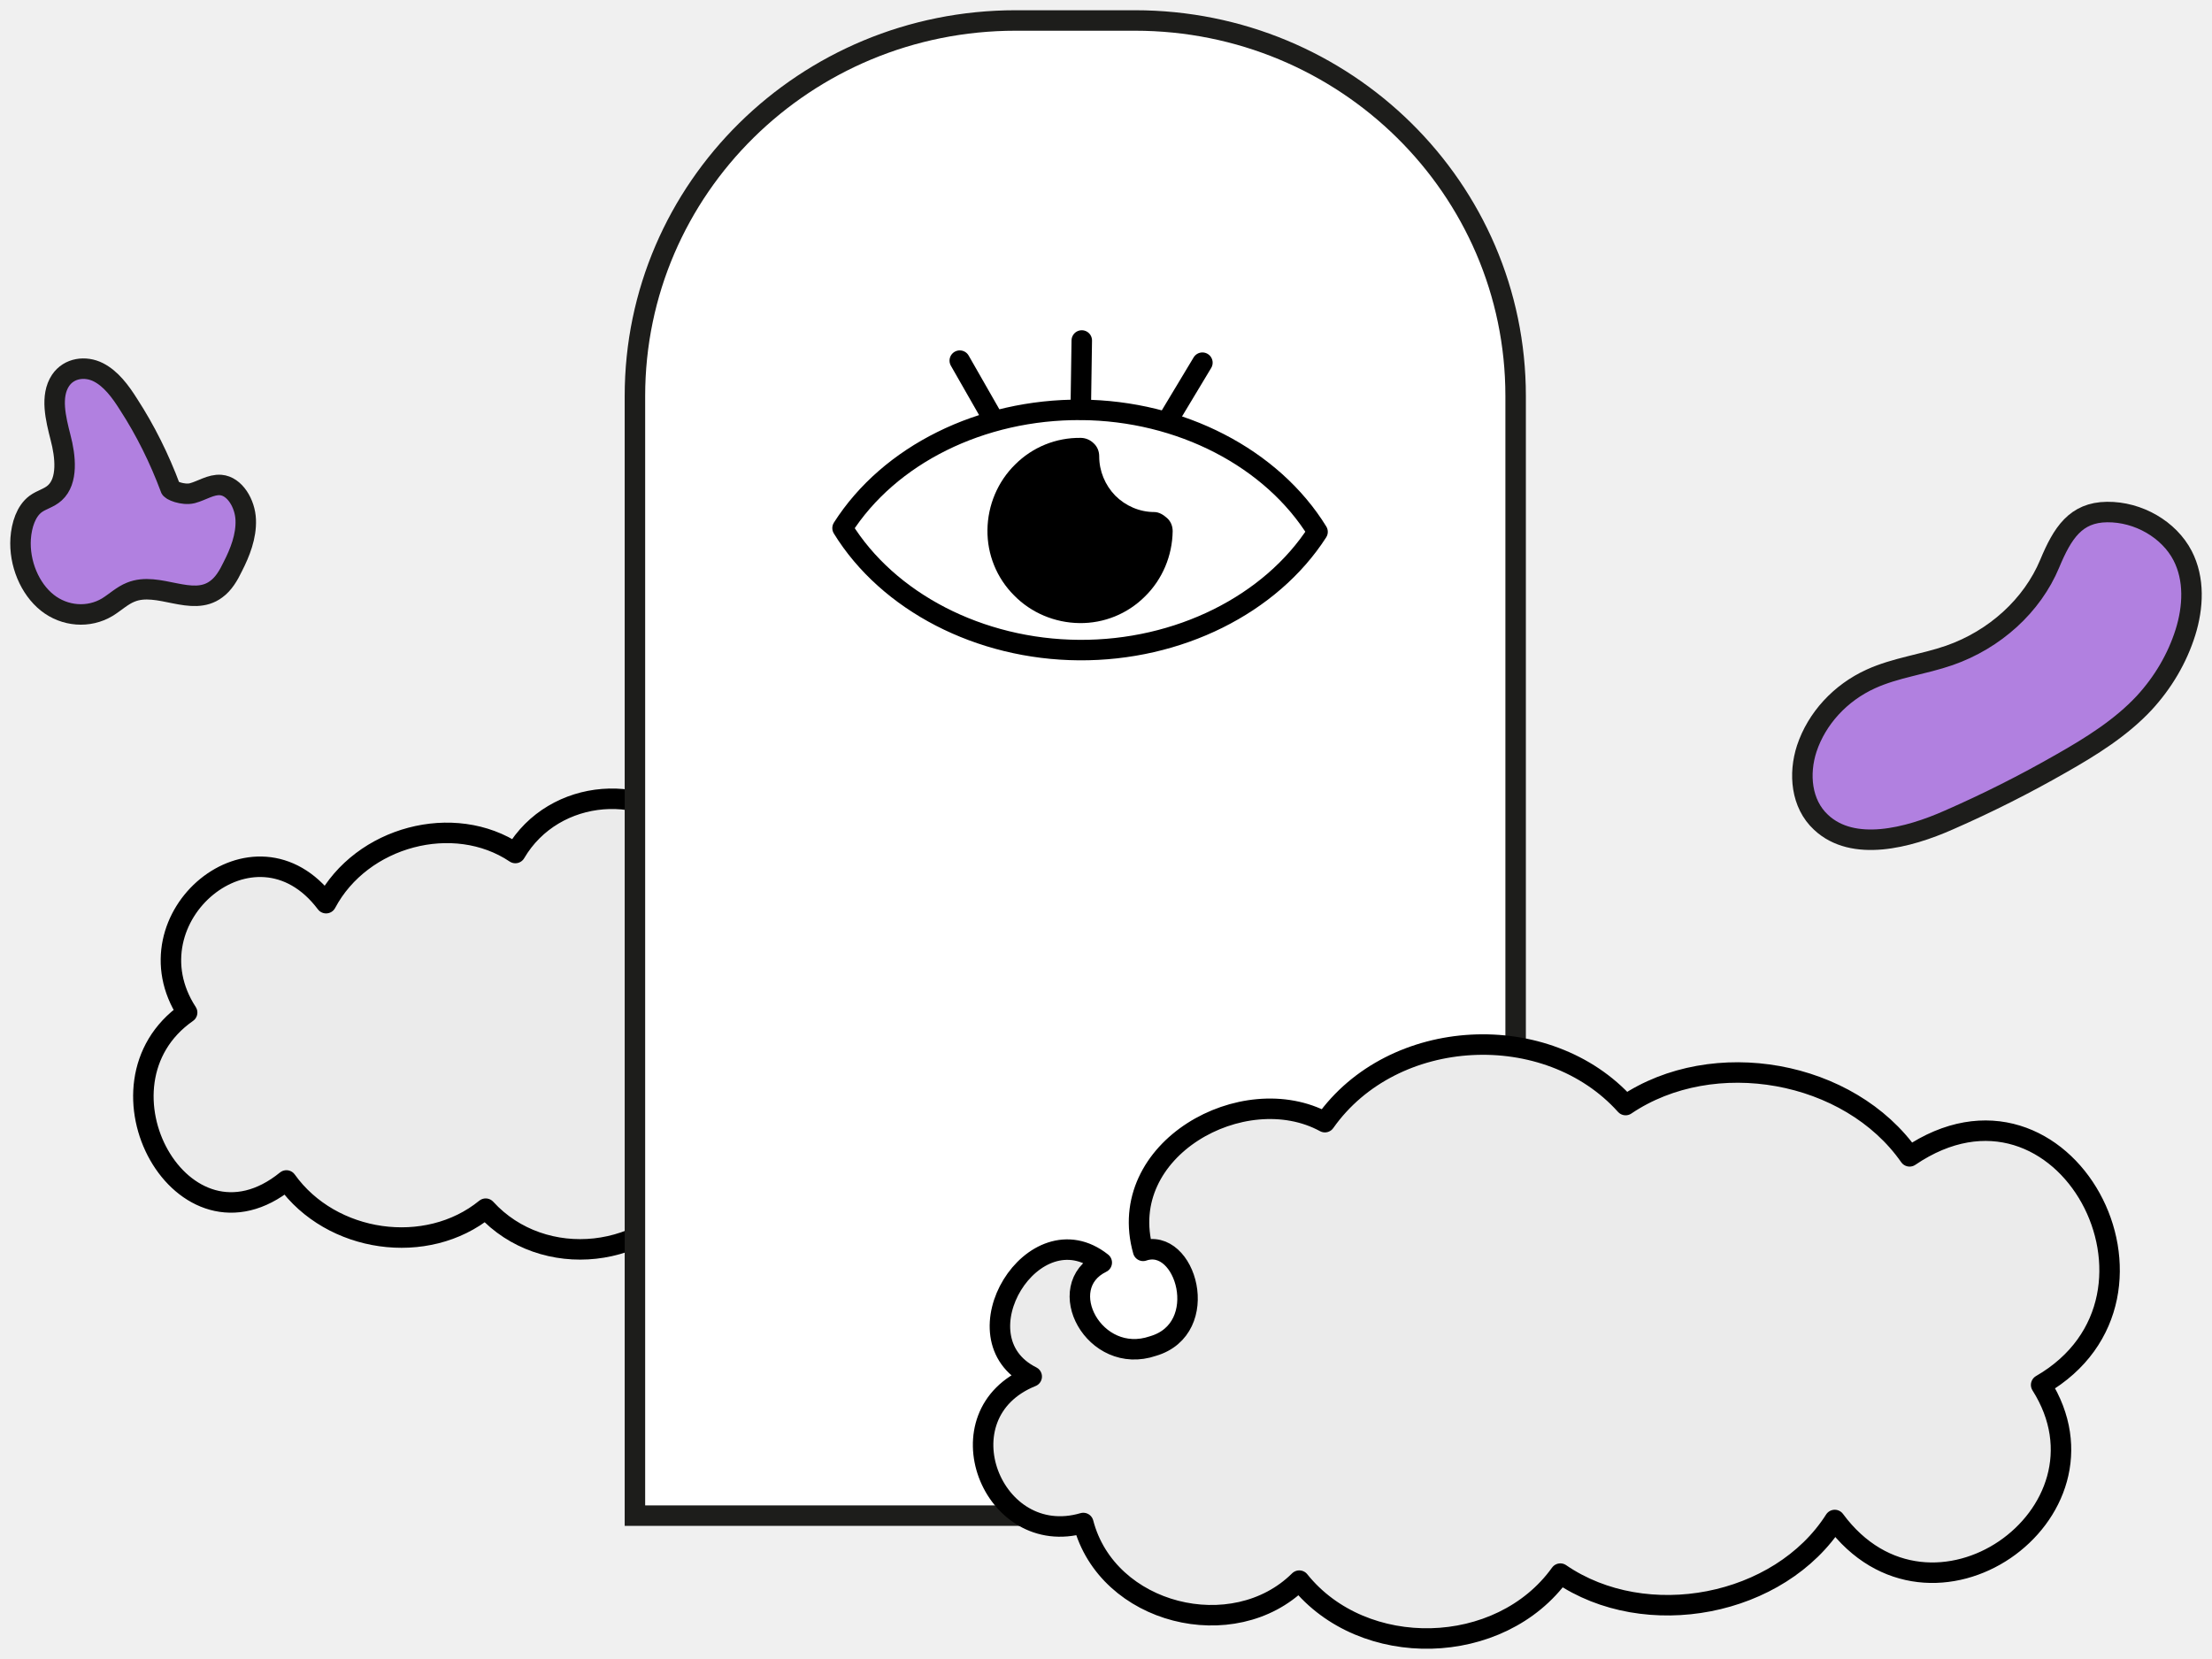
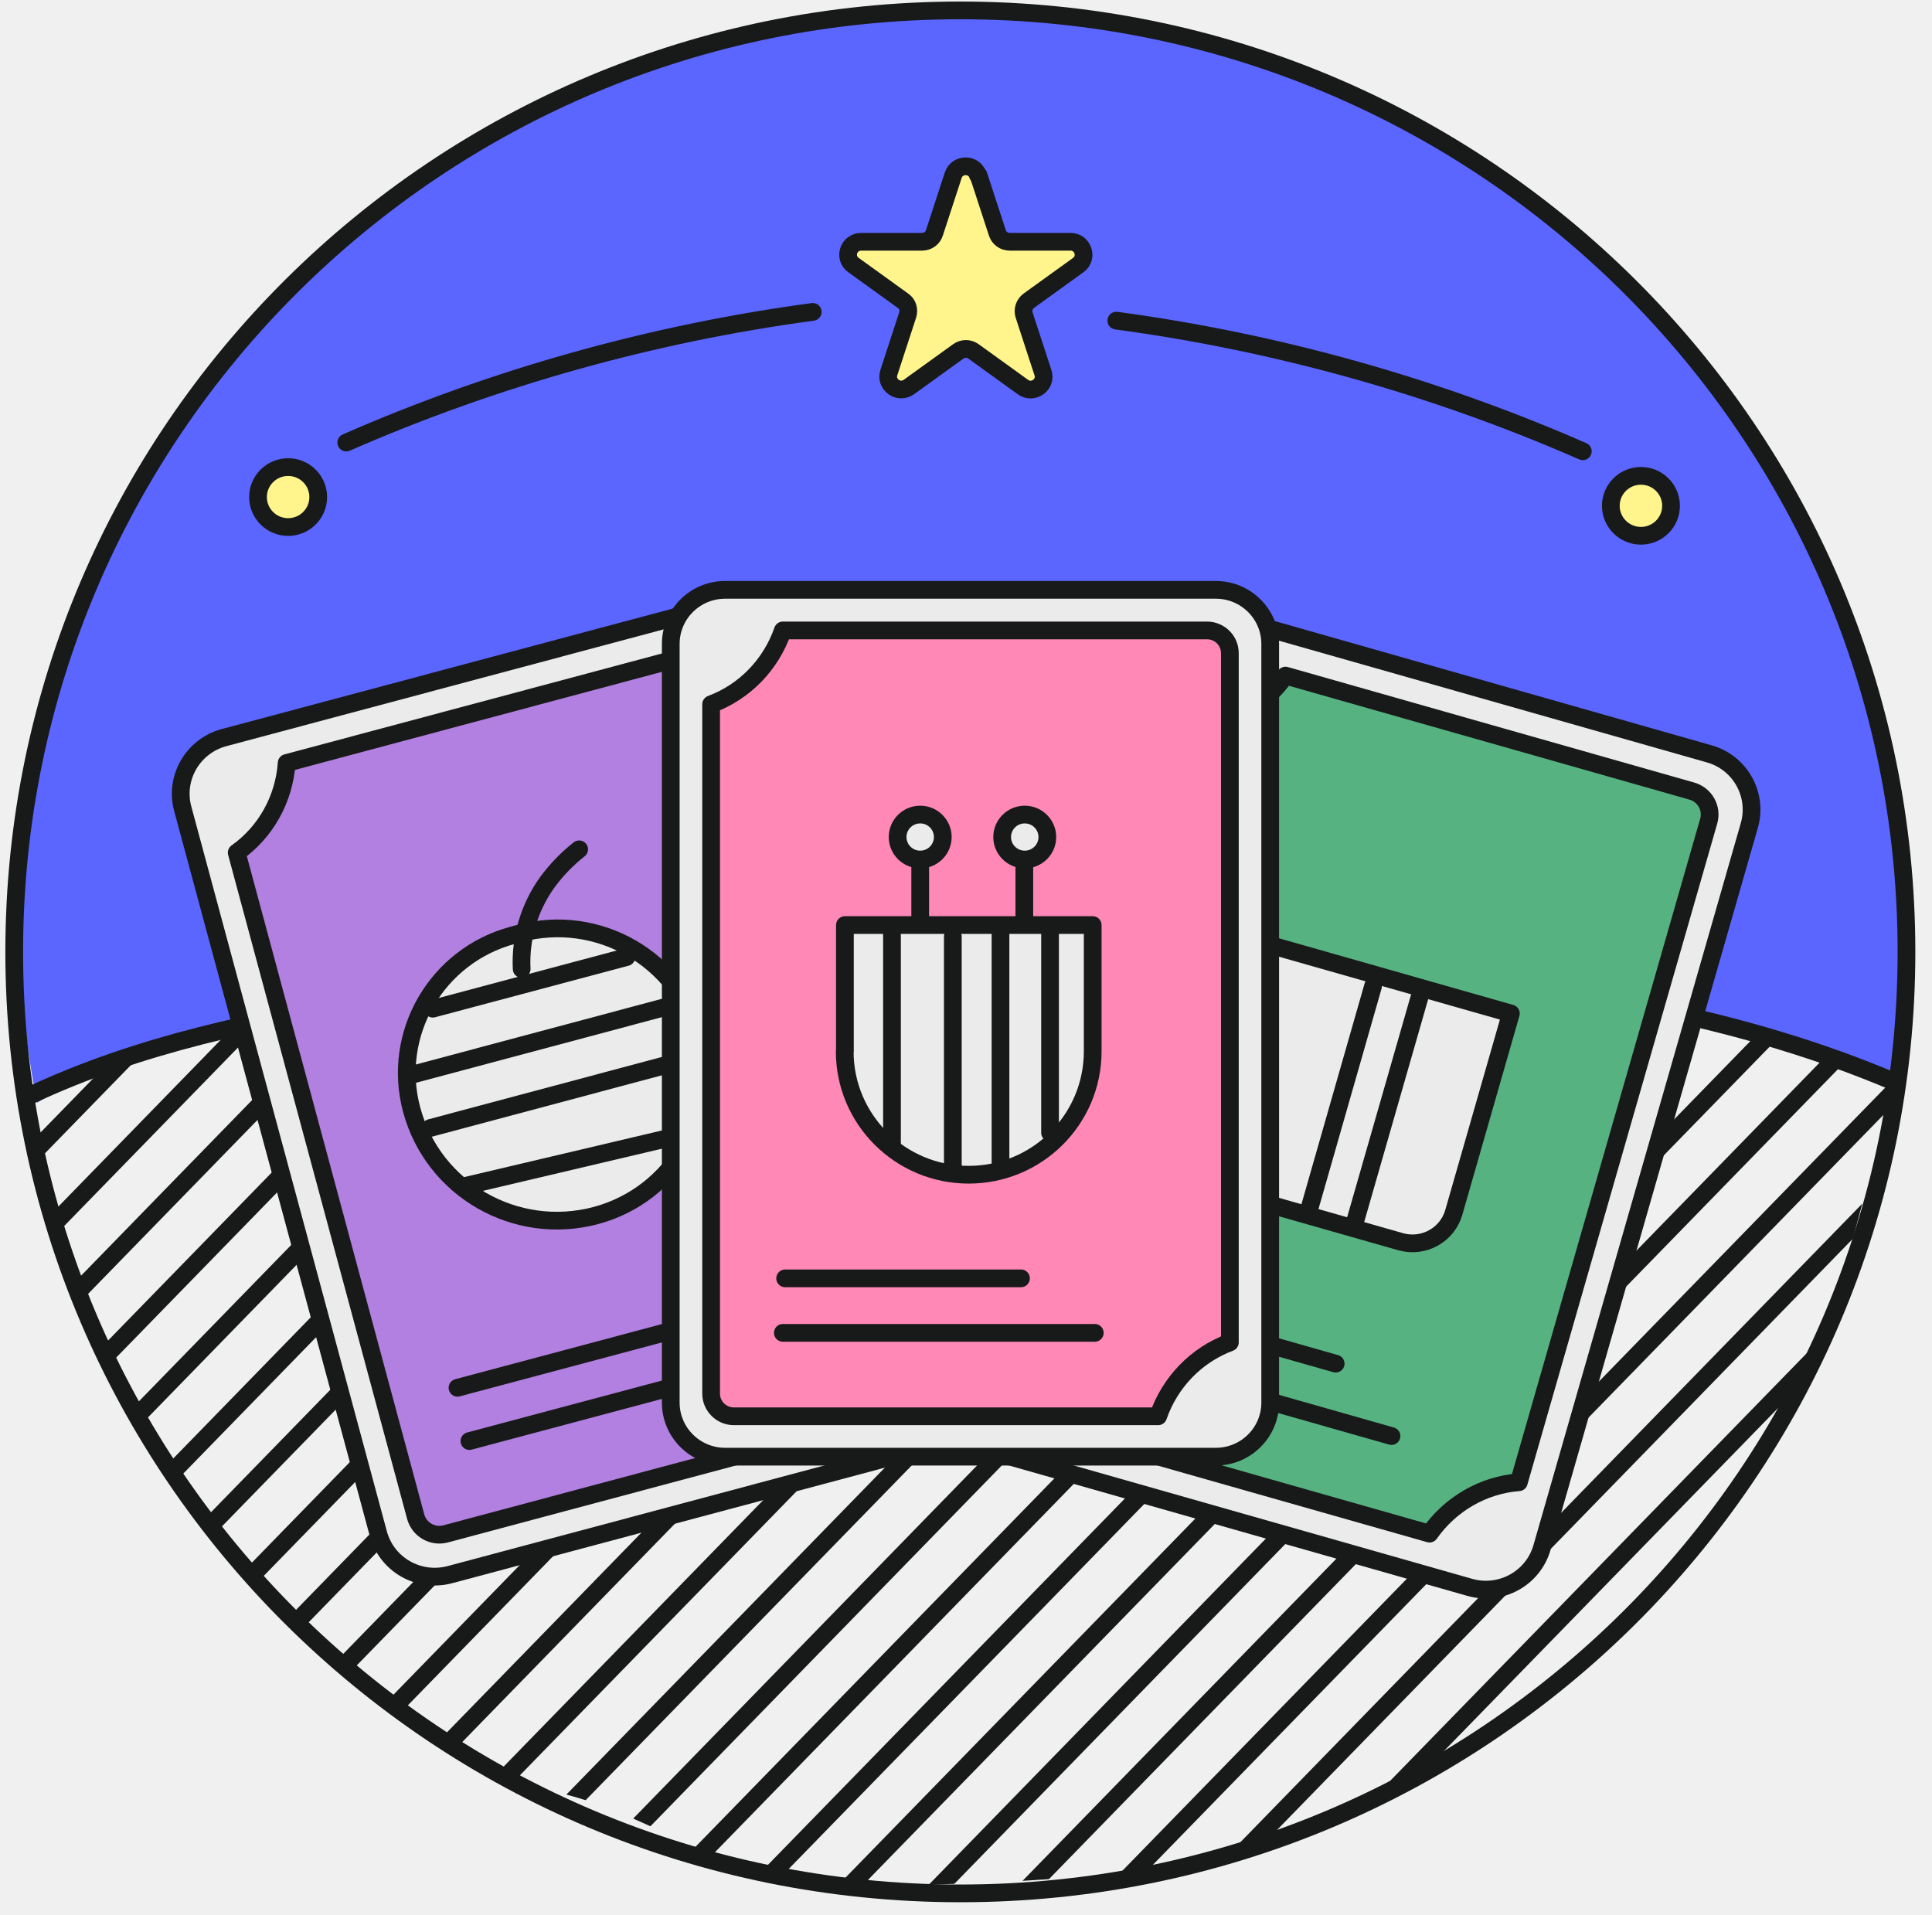
- <svg xmlns="http://www.w3.org/2000/svg" width="108" height="81" viewBox="0 0 108 81" fill="none">
-   <path d="M8.319 23.826C7.778 22.381 7.098 21.009 6.279 19.747C5.877 19.106 5.413 18.484 4.795 18.173C4.176 17.863 3.373 17.954 2.955 18.576C2.445 19.344 2.723 20.442 2.955 21.356C3.202 22.289 3.326 23.478 2.677 24.064C2.399 24.32 2.028 24.393 1.734 24.612C1.27 24.96 1.054 25.637 1.008 26.295C0.93 27.503 1.456 28.746 2.306 29.423C3.156 30.1 4.331 30.192 5.243 29.643C5.629 29.405 5.969 29.076 6.387 28.911C7.732 28.362 9.37 29.661 10.56 28.765C10.916 28.509 11.163 28.088 11.364 27.667C11.72 26.972 12.029 26.186 11.998 25.381C11.967 24.576 11.457 23.734 10.777 23.68C10.297 23.643 9.865 23.954 9.386 24.082C8.937 24.192 8.303 23.936 8.319 23.826Z" fill="#B180E0" stroke="#1D1D1B" stroke-miterlimit="10" />
-   <path d="M41.27 52.26C43.677 54.131 46.152 49.216 43.459 47.941C46.556 46.393 44.519 41.495 41.456 42.651C40.479 39.318 36.136 38.399 34.016 40.916C31.71 38.093 27.047 38.433 25.162 41.648C22.166 39.641 17.655 40.831 15.921 44.097C12.437 39.471 6.124 44.811 9.137 49.437C4.088 52.958 8.919 61.751 13.985 57.635C16.173 60.696 20.836 61.359 23.714 59.013C26.508 62.074 31.76 61.53 33.915 57.856C36.759 59.353 41.018 56.478 39.873 52.788C38.443 53.4 37.382 50.049 39.368 49.301C41.355 48.434 42.92 51.274 41.27 52.26Z" fill="#EBEBEB" stroke="black" stroke-miterlimit="10" stroke-linecap="round" stroke-linejoin="round" />
-   <path d="M31 73.983V19.333C31 9.202 39.317 1 49.59 1H55.41C65.683 1 74 9.202 74 19.333V74H31V73.983Z" fill="white" stroke="#1D1D1B" stroke-miterlimit="10" />
-   <path d="M100.077 27.517C99.225 29.566 97.398 31.227 95.172 32.002C93.919 32.437 92.545 32.599 91.345 33.147C89.849 33.825 88.701 35.083 88.214 36.551C87.814 37.777 87.936 39.245 88.91 40.148C90.475 41.617 93.154 40.923 95.154 40.035C97.033 39.213 98.859 38.293 100.633 37.277C102.112 36.438 103.556 35.535 104.686 34.325C105.608 33.325 106.304 32.147 106.704 30.872C107.086 29.646 107.156 28.275 106.565 27.13C105.904 25.855 104.408 24.984 102.877 25C101.347 25.016 100.703 26.017 100.077 27.517Z" fill="#B180E0" stroke="#1D1D1B" stroke-miterlimit="10" />
-   <path d="M52.683 31.74C47.828 31.707 43.356 29.388 41.137 25.784C43.423 22.197 47.911 19.977 52.783 20.011C57.639 20.044 62.11 22.363 64.329 25.967C62.044 29.521 57.539 31.774 52.683 31.74Z" stroke="black" stroke-miterlimit="10" stroke-linecap="round" stroke-linejoin="round" />
-   <path d="M56.354 25C55.636 25 54.952 24.699 54.452 24.199C53.951 23.681 53.668 22.997 53.668 22.28C53.668 22.046 53.584 21.813 53.401 21.646C53.234 21.479 53 21.379 52.767 21.379C51.565 21.362 50.414 21.829 49.563 22.68C48.712 23.515 48.228 24.666 48.212 25.867C48.195 27.069 48.662 28.22 49.513 29.071C50.347 29.922 51.499 30.406 52.7 30.422C53.901 30.439 55.053 29.972 55.903 29.121C56.754 28.287 57.238 27.135 57.255 25.934C57.255 25.7 57.172 25.467 56.988 25.3C56.804 25.133 56.587 25 56.354 25Z" fill="black" />
-   <path d="M52.817 16.624L52.767 19.994" stroke="black" stroke-miterlimit="10" stroke-linecap="round" stroke-linejoin="round" />
-   <path d="M46.86 17.608L48.529 20.528" stroke="black" stroke-miterlimit="10" stroke-linecap="round" stroke-linejoin="round" />
-   <path d="M58.707 17.708L56.971 20.595" stroke="black" stroke-miterlimit="10" stroke-linecap="round" stroke-linejoin="round" />
-   <path d="M53.793 61.645C50.473 59.011 46.602 65.327 50.373 67.209C45.834 69.042 48.437 75.669 52.892 74.36C54.06 78.844 60.233 80.349 63.437 77.174C66.556 81.069 73.247 80.922 76.183 76.831C80.355 79.694 86.895 78.434 89.581 74.213C94.269 80.562 103.663 73.934 99.658 67.618C107.133 63.298 100.776 51.336 93.235 56.458C90.298 52.252 83.658 51.058 79.37 53.954C75.566 49.716 68.008 50.076 64.688 54.789C60.717 52.629 54.41 56.114 55.812 61.072C57.897 60.352 59.199 64.869 56.295 65.72C53.426 66.702 51.374 62.823 53.793 61.645Z" fill="#EBEBEB" stroke="black" stroke-miterlimit="10" stroke-linecap="round" stroke-linejoin="round" />
+ <svg xmlns="http://www.w3.org/2000/svg" width="109" height="108" viewBox="0 0 109 108" fill="none">
+   <mask id="mask0_3_202" style="mask-type:luminance" maskUnits="userSpaceOnUse" x="1" y="55" width="106" height="52">
+     <path d="M1.84 63.928C3.468 73.331 8.116 83.872 15.347 90.141C16.904 91.49 19.028 94.237 20.856 95.188C23.416 96.538 28.064 100.47 30.907 101.01C36.368 102.055 40.922 106.023 46.478 106.258C53.013 106.539 60.41 106.058 66.898 105.295C77.727 104.016 84.569 97.371 92.579 91.185C94.277 88.779 97.84 84.788 98.819 82.839C99.456 81.583 101.19 80.034 101.332 78.637C101.45 77.463 102.724 76.805 103.019 75.667C104.257 70.96 105.484 66.252 106.793 61.545C105.166 59.937 102.889 59.174 100.671 58.587C77.88 52.577 53.78 59.045 30.211 58.129C28.028 58.047 25.858 57.895 23.723 57.472C22.413 57.214 21.116 56.838 19.771 56.768C18.084 56.674 16.409 57.061 14.769 57.472C10.227 58.622 5.745 59.984 1.333 61.581C1.498 62.484 1.734 63.365 1.84 63.94V63.928Z" fill="white" />
+   </mask>
+   <g mask="url(#mask0_3_202)">
+     <path d="M154.923 53.951L104.588 105.636" stroke="#181919" stroke-linecap="round" stroke-linejoin="round" />
+     <path d="M149.685 54.115L99.338 105.8" stroke="#181919" stroke-linecap="round" stroke-linejoin="round" />
+     <path d="M144.448 54.279L94.1 105.964" stroke="#181919" stroke-linecap="round" stroke-linejoin="round" />
+     <path d="M139.198 54.444L88.863 106.128" stroke="#181919" stroke-linecap="round" stroke-linejoin="round" />
+     <path d="M133.961 54.608L83.625 106.293" stroke="#181919" stroke-linecap="round" stroke-linejoin="round" />
+     <path d="M128.723 54.772L78.376 106.457" stroke="#181919" stroke-linecap="round" stroke-linejoin="round" />
+     <path d="M123.486 54.937L73.138 106.621" stroke="#181919" stroke-linecap="round" stroke-linejoin="round" />
+     <path d="M118.236 55.101L67.9 106.786" stroke="#181919" stroke-linecap="round" stroke-linejoin="round" />
+     <path d="M112.998 55.265L62.651 106.95" stroke="#181919" stroke-linecap="round" stroke-linejoin="round" />
+     <path d="M107.761 55.43L57.413 107.115" stroke="#181919" stroke-linecap="round" stroke-linejoin="round" />
+     <path d="M102.511 55.594L52.176 107.279" stroke="#181919" stroke-linecap="round" stroke-linejoin="round" />
+     <path d="M97.274 55.77L46.926 107.443" stroke="#181919" stroke-linecap="round" stroke-linejoin="round" />
+     <path d="M92.036 55.934L41.689 107.608" stroke="#181919" stroke-linecap="round" stroke-linejoin="round" />
+     <path d="M86.787 56.099L36.451 107.772" stroke="#181919" stroke-linecap="round" stroke-linejoin="round" />
+     <path d="M81.549 56.263L31.213 107.948" stroke="#181919" stroke-linecap="round" stroke-linejoin="round" />
+     <path d="M76.311 56.427L25.964 108.112" stroke="#181919" stroke-linecap="round" stroke-linejoin="round" />
+     <path d="M71.074 56.592L20.726 108.277" stroke="#181919" stroke-linecap="round" stroke-linejoin="round" />
+     <path d="M65.824 56.756L15.489 108.441" stroke="#181919" stroke-linecap="round" stroke-linejoin="round" />
+     <path d="M60.587 56.92L10.239 108.605" stroke="#181919" stroke-linecap="round" stroke-linejoin="round" />
+     <path d="M55.349 57.085L5.002 108.77" stroke="#181919" stroke-linecap="round" stroke-linejoin="round" />
+     <path d="M50.1 57.249L-0.236 108.934" stroke="#181919" stroke-linecap="round" stroke-linejoin="round" />
+     <path d="M44.862 57.413L-5.485 109.098" stroke="#181919" stroke-linecap="round" stroke-linejoin="round" />
+     <path d="M39.624 57.578L-10.723 109.263" stroke="#181919" stroke-linecap="round" stroke-linejoin="round" />
+     <path d="M34.375 57.742L-15.961 109.427" stroke="#181919" stroke-linecap="round" stroke-linejoin="round" />
+     <path d="M29.137 57.906L-21.198 109.591" stroke="#181919" stroke-linecap="round" stroke-linejoin="round" />
+     <path d="M23.9 58.071L-26.448 109.756" stroke="#181919" stroke-linecap="round" stroke-linejoin="round" />
+     <path d="M18.65 58.235L-31.685 109.92" stroke="#181919" stroke-linecap="round" stroke-linejoin="round" />
+     <path d="M13.412 58.399L-36.923 110.084" stroke="#181919" stroke-linecap="round" stroke-linejoin="round" />
+     <path d="M8.175 58.564L-42.172 110.249" stroke="#181919" stroke-linecap="round" stroke-linejoin="round" />
+     <path d="M2.937 58.74L-47.41 110.413" stroke="#181919" stroke-linecap="round" stroke-linejoin="round" />
+   </g>
+   <path d="M107.065 60.97C95.091 57.038 83.448 53.317 70.944 52.612C64.999 52.272 59.041 52.706 53.108 53.141C38.999 54.162 24.796 55.207 11.1 58.693C7.963 59.491 4.801 60.442 2.1 62.215C-0.543 49.255 2.324 35.157 9.826 24.064C17.317 12.959 29.361 4.426 42.75 1.902C49.993 0.153 57.649 0.141 64.904 1.866C66.438 2.23 67.948 2.676 69.469 3.111C71.05 3.569 72.643 4.038 74.188 4.602C78.152 6.057 81.844 8.194 85.336 10.565C88.155 12.478 90.88 14.568 93.168 17.08C95.445 19.568 97.25 22.433 99.055 25.285C100.353 27.339 101.65 29.393 102.606 31.624C103.16 32.915 103.597 34.265 104.021 35.603C106.133 42.165 108.28 48.95 107.548 55.794C107.301 58.071 107.289 58.986 107.053 61.135C107.018 60.43 107.018 60.806 107.077 60.959L107.065 60.97Z" fill="#5A66FF" />
+   <path d="M54.181 106.821C83.662 106.821 107.56 83.04 107.56 53.704C107.56 24.368 83.662 0.587 54.181 0.587C24.701 0.587 0.802 24.368 0.802 53.704C0.802 83.04 24.701 106.821 54.181 106.821Z" stroke="#181919" stroke-miterlimit="10" />
+   <path d="M1.675 61.815C7.856 58.904 14.627 57.507 21.387 56.451C40.792 53.399 60.598 52.894 80.133 54.948C89.264 55.911 98.442 57.449 106.888 61.041" stroke="#181919" stroke-linecap="round" stroke-linejoin="round" />
+   <path d="M21.34 86.513L10.31 45.628C9.838 43.879 10.888 42.083 12.646 41.613L38.928 34.594C40.698 34.124 42.503 35.157 42.974 36.918L54.004 77.803C54.476 79.552 53.426 81.348 51.669 81.818L25.386 88.838C23.616 89.307 21.812 88.274 21.34 86.513Z" fill="#EBEBEB" stroke="#181919" stroke-linecap="round" stroke-linejoin="round" />
+   <path d="M50.984 75.326L40.886 37.869C40.686 37.129 39.931 36.695 39.188 36.894L16.173 43.045C16.031 45.088 14.993 46.943 13.354 48.105L23.451 85.563C23.652 86.302 24.407 86.736 25.15 86.537L48.165 80.386C48.306 78.343 49.345 76.477 50.984 75.326Z" fill="#B180E0" stroke="#181919" stroke-linecap="round" stroke-linejoin="round" />
+   <path d="M25.811 78.296L38.657 74.869" stroke="#181919" stroke-linecap="round" stroke-linejoin="round" />
+   <path d="M26.483 81.302L43.482 76.77" stroke="#181919" stroke-linecap="round" stroke-linejoin="round" />
+   <path d="M33.62 68.577C29.09 69.786 24.442 67.11 23.227 62.614C22.071 58.329 24.631 53.916 28.937 52.765L29.326 52.659C33.738 51.486 38.279 54.092 39.471 58.482C40.651 62.872 38.032 67.391 33.62 68.577Z" fill="#EBEBEB" stroke="#181919" stroke-linecap="round" stroke-linejoin="round" />
+   <path d="M26.294 66.898L38.74 63.964" stroke="#181919" stroke-linecap="round" stroke-linejoin="round" />
+   <path d="M24.289 63.635L39.412 59.597" stroke="#181919" stroke-linecap="round" stroke-linejoin="round" />
+   <path d="M23.345 60.606L38.468 56.568" stroke="#181919" stroke-linecap="round" stroke-linejoin="round" />
+   <path d="M24.419 56.909L35.342 53.998" stroke="#181919" stroke-linecap="round" stroke-linejoin="round" />
+   <path d="M29.432 54.667C29.338 52.929 29.869 51.157 30.907 49.736C31.414 49.056 32.004 48.445 32.676 47.917" stroke="#181919" stroke-linecap="round" stroke-linejoin="round" />
+   <path d="M54.488 78.05L66.178 37.34C66.674 35.592 68.514 34.582 70.26 35.087L96.424 42.529C98.182 43.022 99.197 44.842 98.689 46.59L86.999 87.3C86.504 89.049 84.663 90.058 82.917 89.554L56.753 82.111C54.995 81.618 53.981 79.799 54.488 78.05Z" fill="#EBEBEB" stroke="#181919" stroke-linecap="round" stroke-linejoin="round" />
+   <path d="M95.445 44.63L72.525 38.115C71.345 39.794 69.493 40.862 67.488 41.015L56.776 78.308C56.564 79.036 56.989 79.799 57.732 80.01L80.652 86.525C81.832 84.847 83.684 83.778 85.69 83.626L96.401 46.332C96.613 45.604 96.188 44.841 95.445 44.63Z" fill="#56B381" stroke="#181919" stroke-linecap="round" stroke-linejoin="round" />
+   <path d="M68.573 64.574L71.793 53.352L85.241 57.179L82.021 68.401C81.655 69.68 80.31 70.42 79.025 70.056L70.248 67.556C68.962 67.192 68.219 65.853 68.585 64.574H68.573Z" fill="#EBEBEB" stroke="#181919" stroke-linecap="round" stroke-linejoin="round" />
+   <path d="M77.467 55.629L73.846 68.283" stroke="#181919" stroke-linecap="round" stroke-linejoin="round" />
+   <path d="M80.086 56.263L76.453 68.917" stroke="#181919" stroke-linecap="round" stroke-linejoin="round" />
+   <path d="M62.569 73.296L75.356 76.935" stroke="#181919" stroke-linecap="round" stroke-linejoin="round" />
+   <path d="M61.589 76.207L78.505 81.02" stroke="#181919" stroke-linecap="round" stroke-linejoin="round" />
+   <path d="M68.596 33.279H40.91C39.216 33.279 37.843 34.645 37.843 36.331V79.13C37.843 80.815 39.216 82.182 40.91 82.182H68.596C70.29 82.182 71.663 80.815 71.663 79.13V36.331C71.663 34.645 70.29 33.279 68.596 33.279Z" fill="#EBEBEB" stroke="#181919" stroke-linecap="round" stroke-linejoin="round" />
+   <path d="M69.387 75.737V36.847C69.387 36.143 68.809 35.568 68.101 35.568H44.166C43.493 37.505 42.007 39.031 40.12 39.735V78.625C40.12 79.329 40.698 79.905 41.406 79.905H65.341C66.013 77.968 67.499 76.442 69.387 75.737Z" fill="#FF88B6" stroke="#181919" stroke-linecap="round" stroke-linejoin="round" />
+   <path d="M47.669 59.315V52.19H61.648V59.315C61.648 63.154 58.522 66.276 54.653 66.276C50.795 66.276 47.658 63.165 47.658 59.315H47.669Z" fill="#EBEBEB" stroke="#181919" stroke-linecap="round" stroke-linejoin="round" />
+   <path d="M50.324 52.401V64.492" stroke="#181919" stroke-linecap="round" stroke-linejoin="round" />
+   <path d="M53.757 52.835V65.983" stroke="#181919" stroke-linecap="round" stroke-linejoin="round" />
+   <path d="M56.446 52.73V65.877" stroke="#181919" stroke-linecap="round" stroke-linejoin="round" />
+   <path d="M59.242 52.624V63.905" stroke="#181919" stroke-linecap="round" stroke-linejoin="round" />
+   <path d="M51.916 48.516V51.92" stroke="#181919" stroke-linecap="round" stroke-linejoin="round" />
+   <path d="M57.791 48.516V51.92" stroke="#181919" stroke-linecap="round" stroke-linejoin="round" />
+   <path d="M51.916 48.492C52.62 48.492 53.19 47.925 53.19 47.224C53.19 46.524 52.62 45.956 51.916 45.956C51.213 45.956 50.642 46.524 50.642 47.224C50.642 47.925 51.213 48.492 51.916 48.492Z" fill="#EBEBEB" stroke="#181919" stroke-linecap="round" stroke-linejoin="round" />
+   <path d="M57.814 48.492C58.518 48.492 59.089 47.925 59.089 47.224C59.089 46.524 58.518 45.956 57.814 45.956C57.111 45.956 56.54 46.524 56.54 47.224C56.54 47.925 57.111 48.492 57.814 48.492Z" fill="#EBEBEB" stroke="#181919" stroke-linecap="round" stroke-linejoin="round" />
+   <path d="M44.296 72.122H57.602" stroke="#181919" stroke-linecap="round" stroke-linejoin="round" />
+   <path d="M44.166 75.197H61.766" stroke="#181919" stroke-linecap="round" stroke-linejoin="round" />
+   <path d="M55.207 9.884L56.269 13.136C56.364 13.441 56.647 13.64 56.965 13.64H60.398C61.106 13.64 61.401 14.544 60.834 14.955L58.05 16.962C57.791 17.15 57.685 17.479 57.779 17.772L58.841 21.024C59.065 21.693 58.286 22.256 57.708 21.834L54.924 19.826C54.665 19.639 54.323 19.639 54.063 19.826L51.279 21.834C50.701 22.245 49.934 21.693 50.147 21.024L51.208 17.772C51.303 17.467 51.208 17.138 50.937 16.962L48.153 14.955C47.575 14.544 47.87 13.64 48.59 13.64H52.022C52.341 13.64 52.624 13.441 52.718 13.136L53.78 9.884C54.004 9.215 54.96 9.215 55.172 9.884H55.207Z" fill="#FFF58C" stroke="#181919" stroke-linecap="round" stroke-linejoin="round" />
+   <path d="M19.535 24.968C27.899 21.306 36.793 18.817 45.853 17.596" stroke="#181919" stroke-linecap="round" stroke-linejoin="round" />
+   <path d="M16.256 29.734C17.194 29.734 17.954 28.977 17.954 28.044C17.954 27.11 17.194 26.353 16.256 26.353C15.317 26.353 14.557 27.11 14.557 28.044C14.557 28.977 15.317 29.734 16.256 29.734Z" fill="#FFF58C" stroke="#181919" stroke-linecap="round" stroke-linejoin="round" />
+   <path d="M89.299 25.461C80.936 21.799 72.041 19.31 62.981 18.089" stroke="#181919" stroke-linecap="round" stroke-linejoin="round" />
+   <path d="M92.579 30.227C93.517 30.227 94.277 29.47 94.277 28.536C94.277 27.603 93.517 26.846 92.579 26.846C91.641 26.846 90.88 27.603 90.88 28.536C90.88 29.47 91.641 30.227 92.579 30.227Z" fill="#FFF58C" stroke="#181919" stroke-linecap="round" stroke-linejoin="round" />
</svg>
